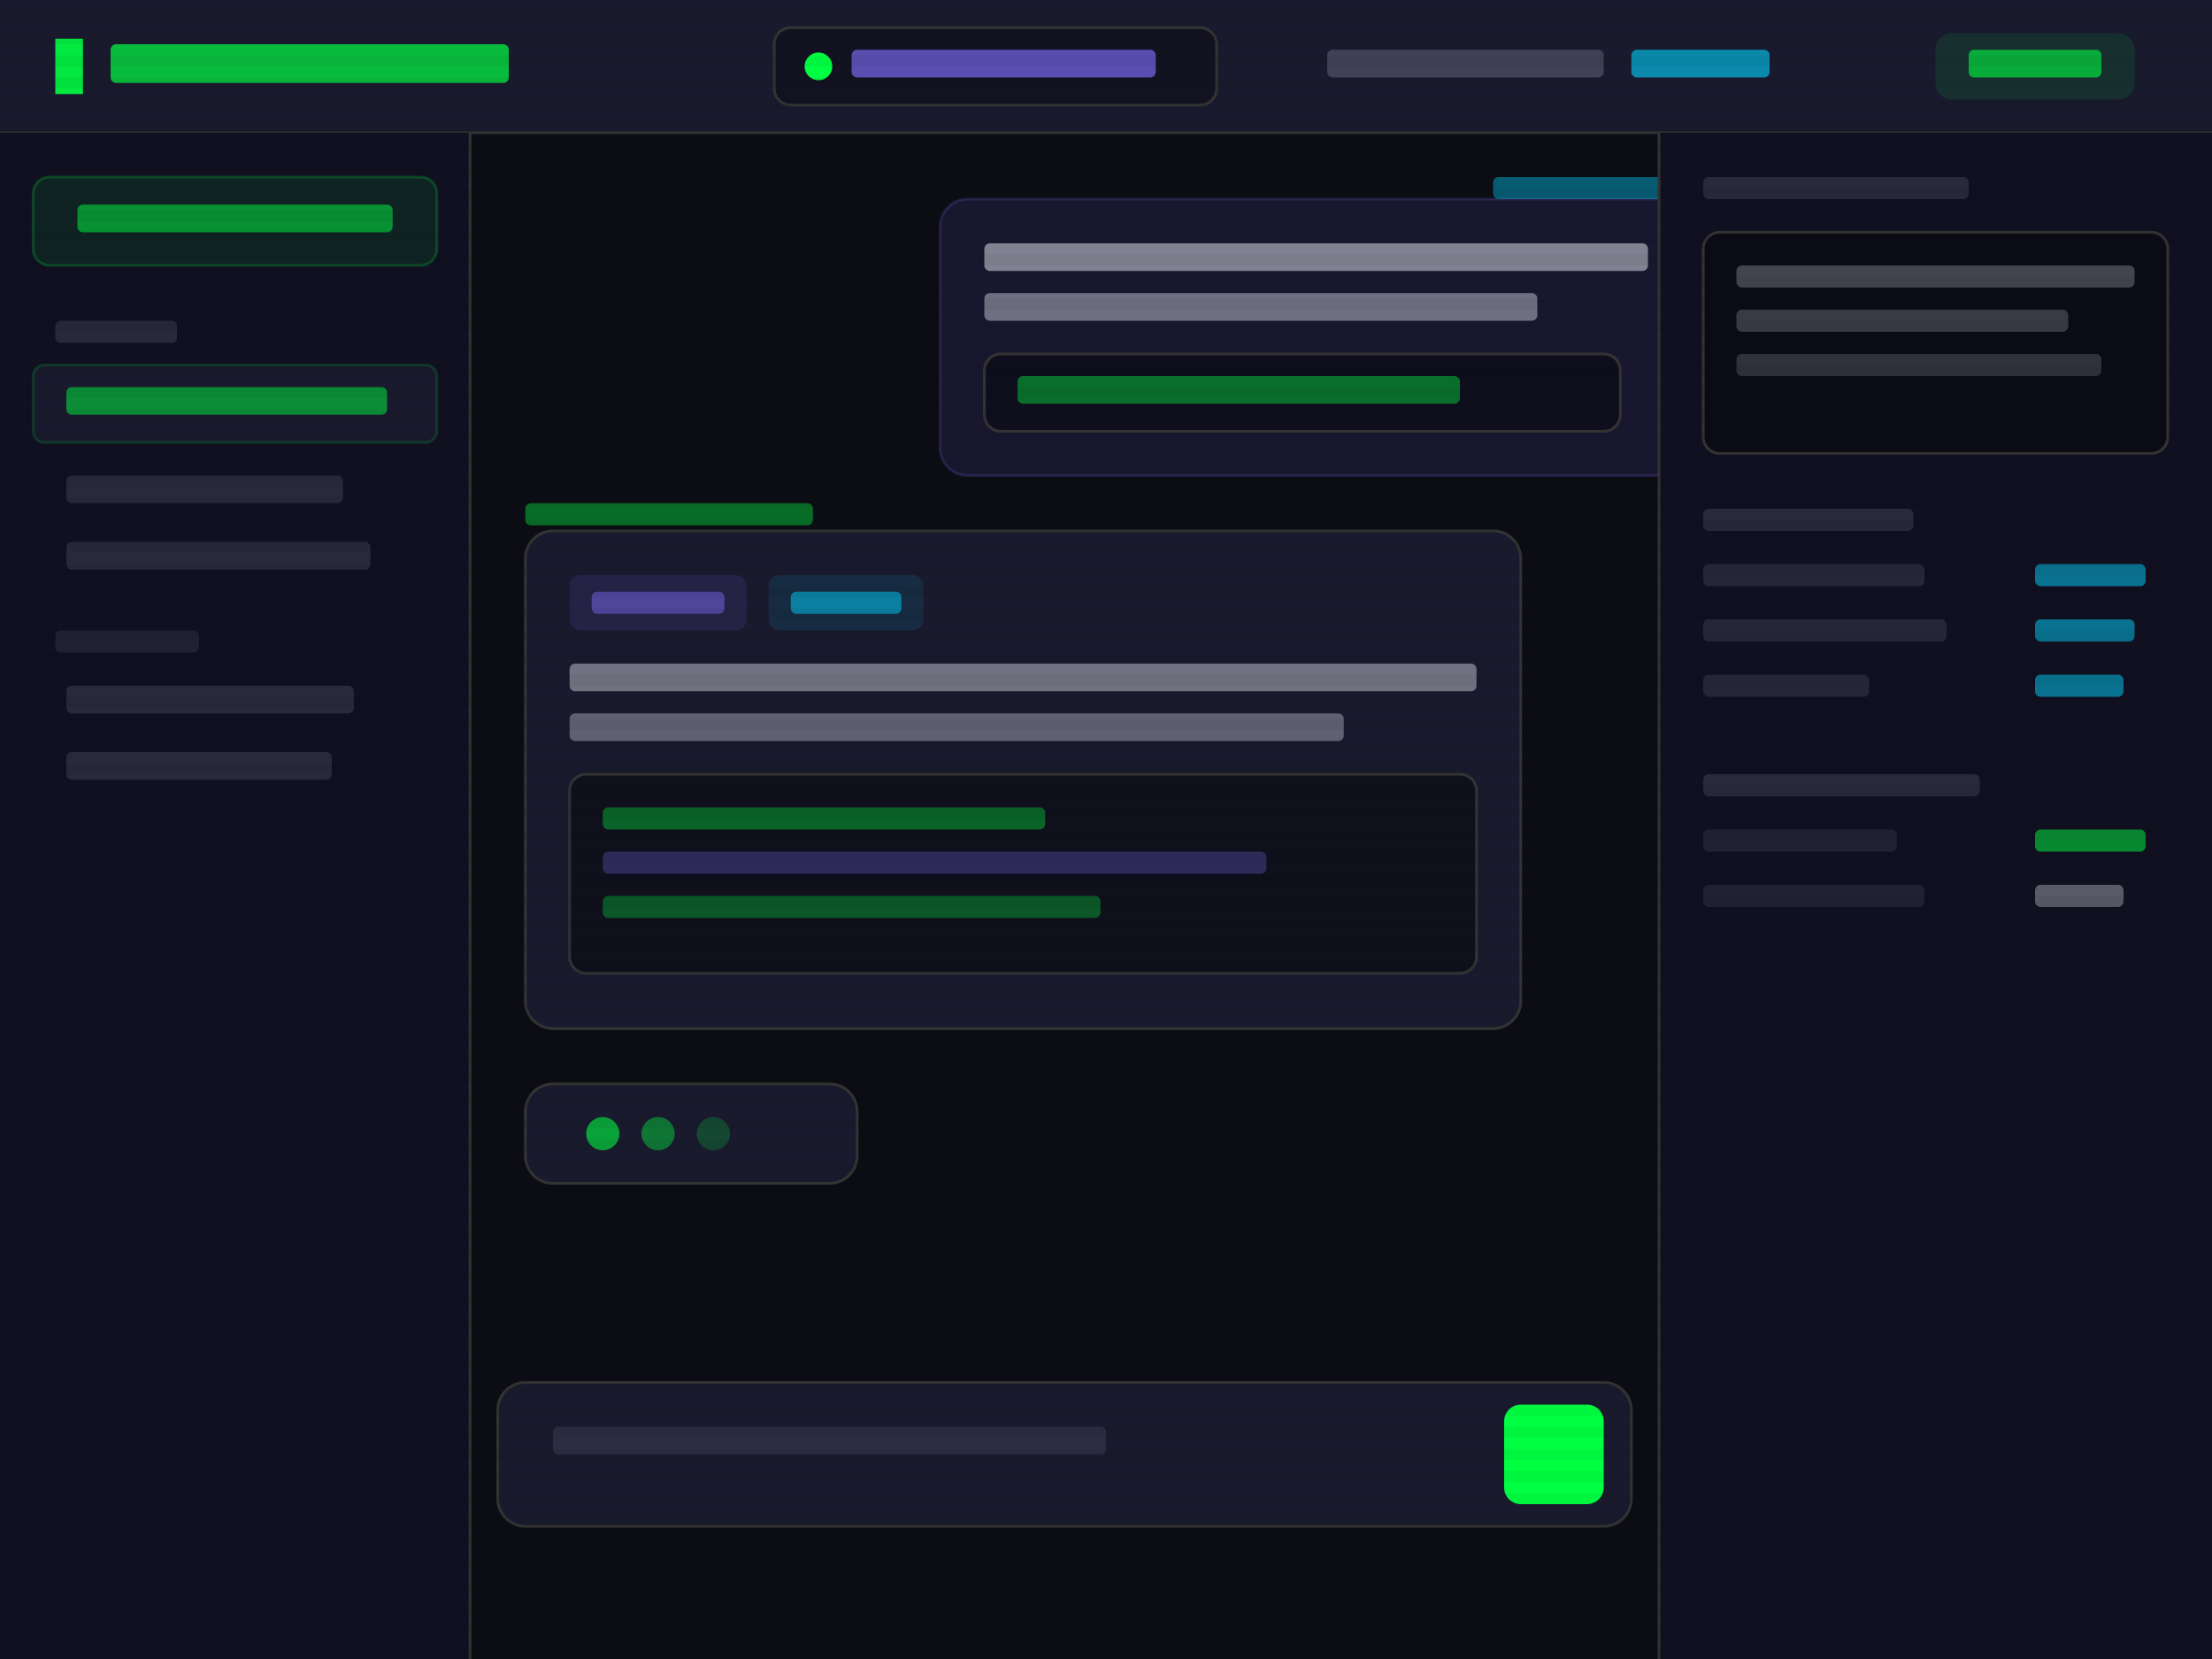
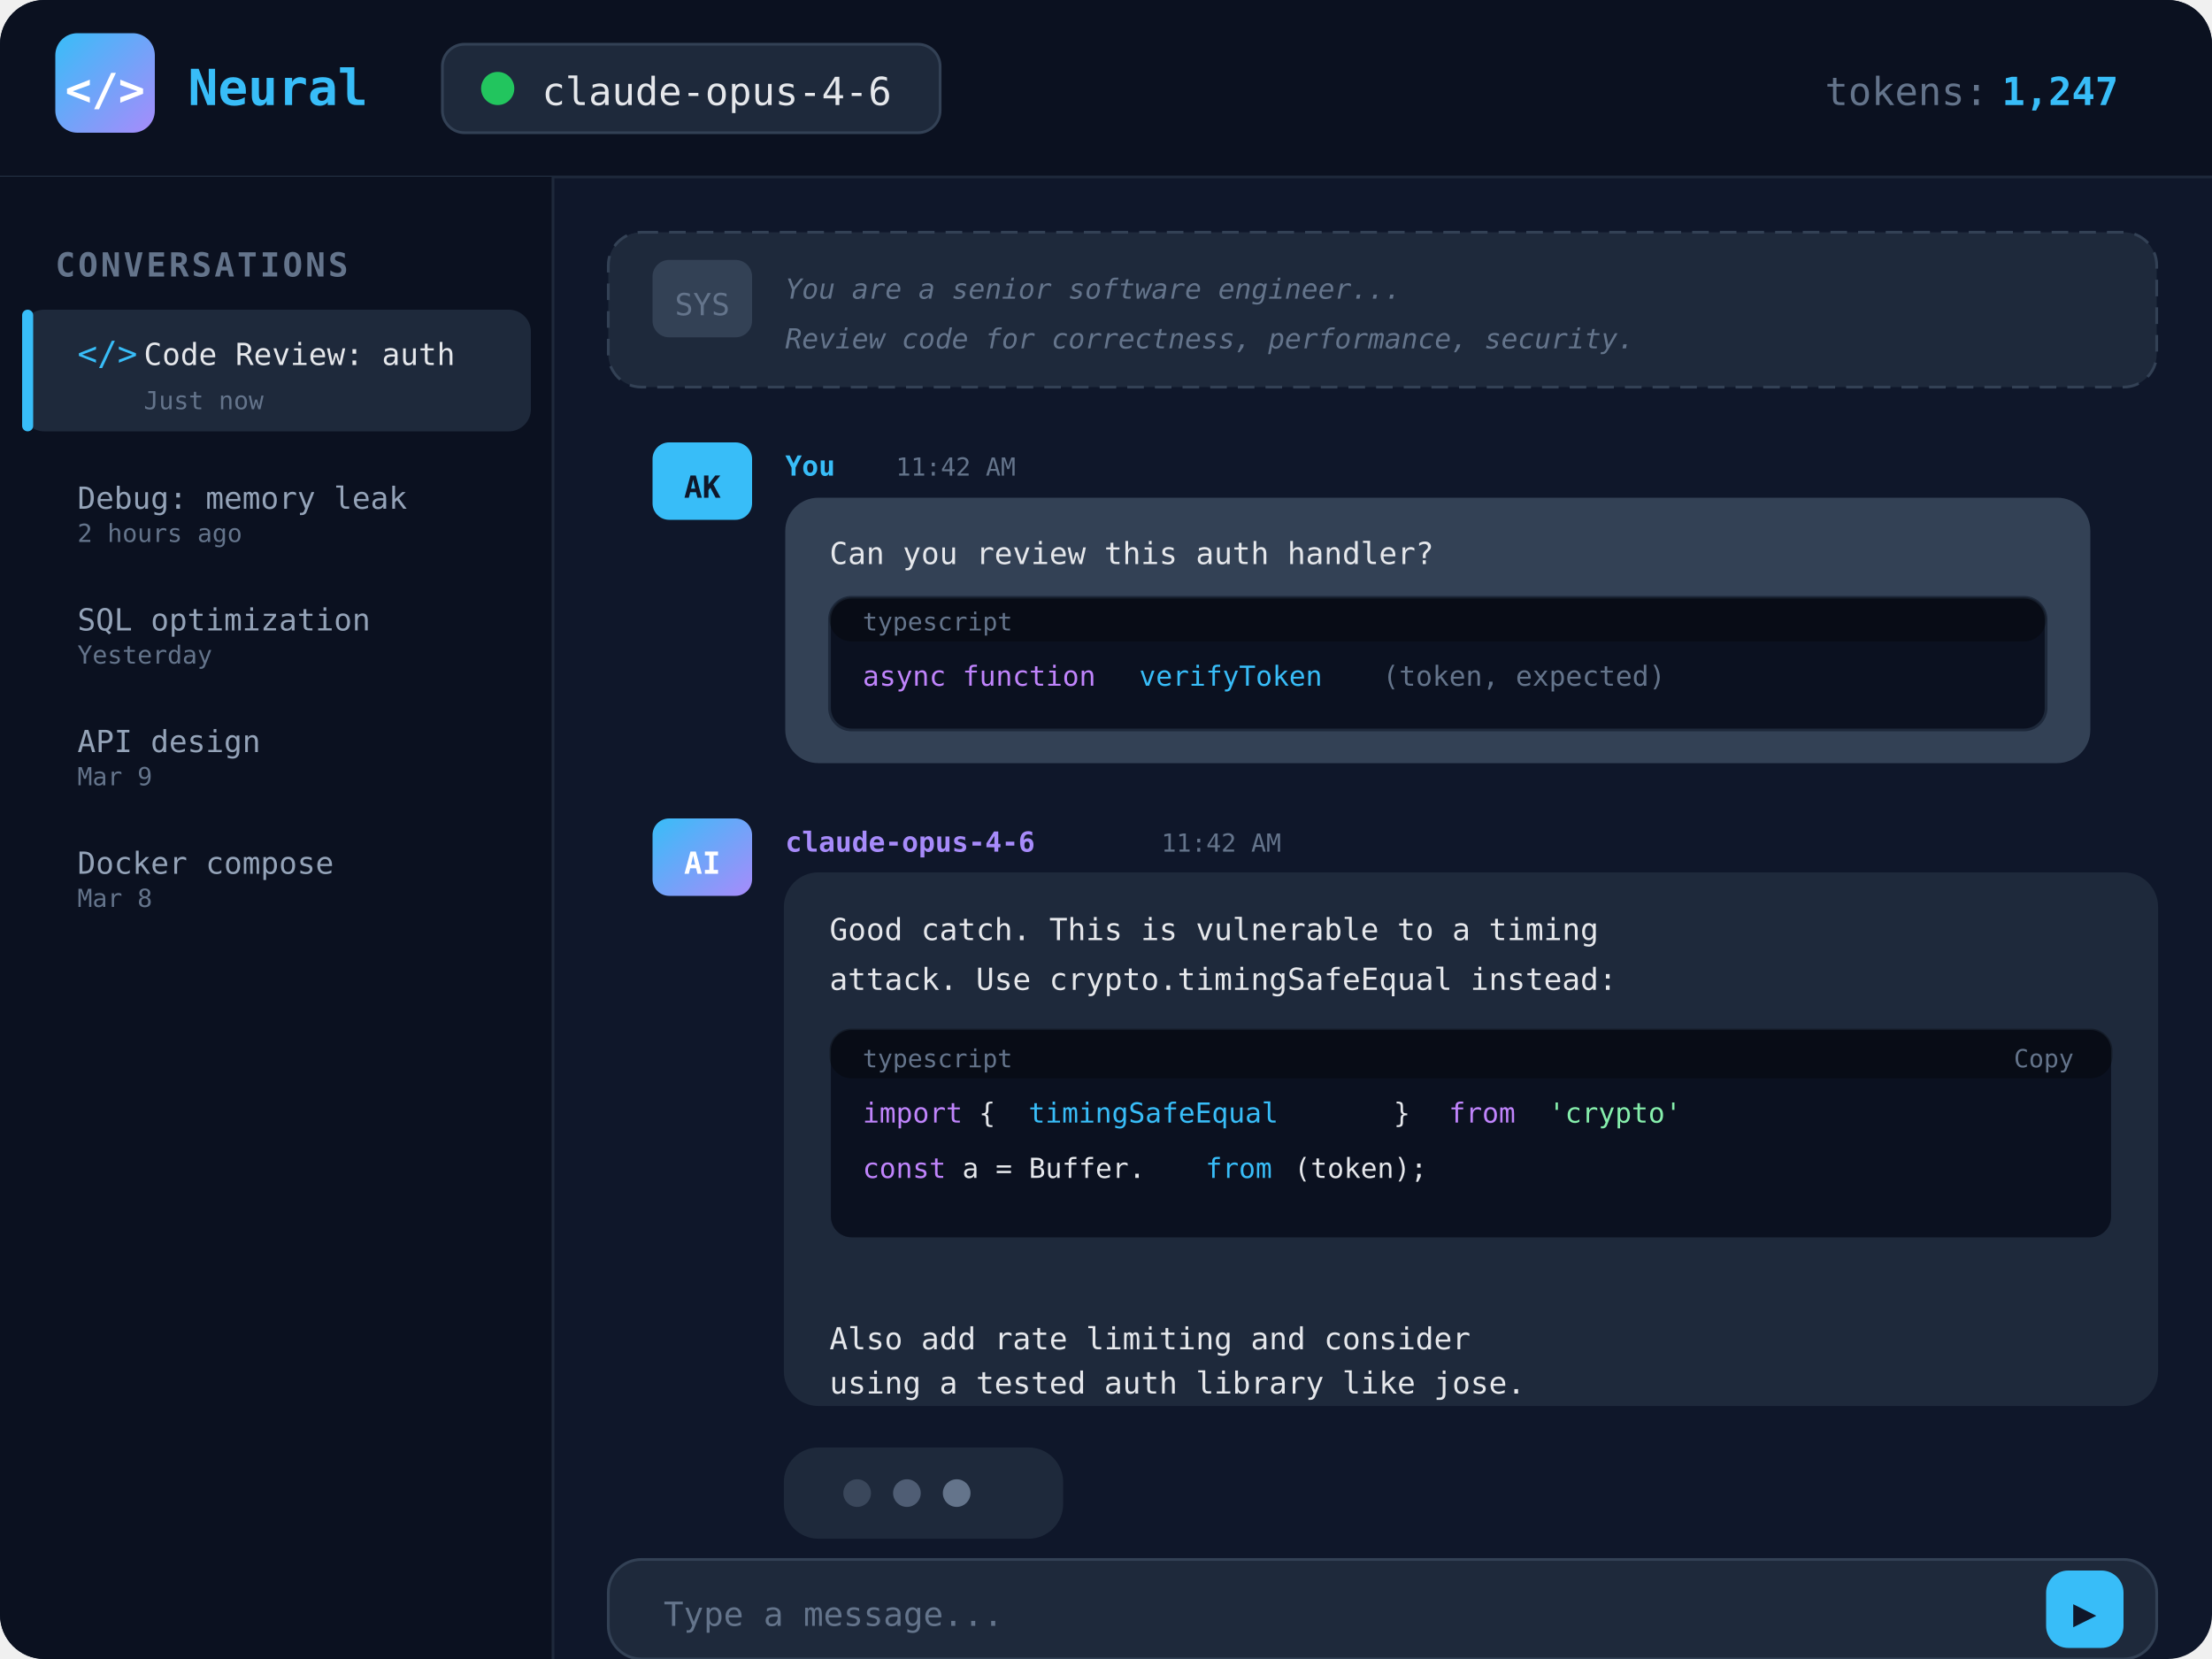
<svg xmlns="http://www.w3.org/2000/svg" viewBox="0 0 400 300" width="400" height="300">
-   <rect width="400" height="300" fill="#0c0c14" />
  <defs>
-     <pattern id="scanlines" width="4" height="4" patternUnits="userSpaceOnUse">
-       <rect width="4" height="2" fill="transparent" />
-       <rect y="2" width="4" height="2" fill="rgba(0,0,0,0.04)" />
-     </pattern>
+     <clipPath id="ai-clip">
+       <rect width="400" height="300" rx="8" />
+     </clipPath>
+     <linearGradient id="ai-grad" x1="0" y1="0" x2="1" y2="1">
+       <stop offset="0%" stop-color="#38BDF8" />
+       <stop offset="100%" stop-color="#A78BFA" />
+     </linearGradient>
  </defs>
-   <rect width="400" height="24" fill="#1a1a2e" />
-   <line x1="0" y1="24" x2="400" y2="24" stroke="#333" stroke-width="0.5" />
-   <rect x="10" y="7" width="5" height="10" fill="#00ff41" opacity="0.9" />
-   <rect x="20" y="8" width="72" height="7" rx="1" fill="#00ff41" opacity="0.7" />
-   <rect x="140" y="5" width="80" height="14" rx="3" fill="rgba(0,0,0,0.3)" stroke="#333" stroke-width="0.5" />
-   <circle cx="148" cy="12" r="2.5" fill="#00ff41" />
-   <rect x="154" y="9" width="55" height="5" rx="1" fill="#7b68ee" opacity="0.7" />
-   <rect x="240" y="9" width="50" height="5" rx="1" fill="#666680" opacity="0.5" />
-   <rect x="295" y="9" width="25" height="5" rx="1" fill="#00d4ff" opacity="0.6" />
-   <rect x="350" y="6" width="36" height="12" rx="3" fill="rgba(0,255,65,0.1)" />
-   <rect x="356" y="9" width="24" height="5" rx="1" fill="#00ff41" opacity="0.6" />
-   <rect x="0" y="24" width="85" height="276" fill="#101020" />
-   <line x1="85" y1="24" x2="85" y2="300" stroke="#333" stroke-width="0.5" />
-   <rect x="6" y="32" width="73" height="16" rx="3" fill="rgba(0,255,65,0.08)" stroke="rgba(0,255,65,0.2)" stroke-width="0.5" />
-   <rect x="14" y="37" width="57" height="5" rx="1" fill="#00ff41" opacity="0.5" />
-   <rect x="10" y="58" width="22" height="4" rx="1" fill="#666680" opacity="0.3" />
-   <rect x="6" y="66" width="73" height="14" rx="2" fill="#1a1a2e" stroke="rgba(0,255,65,0.15)" stroke-width="0.5" />
-   <rect x="12" y="70" width="58" height="5" rx="1" fill="#00ff41" opacity="0.5" />
-   <rect x="12" y="86" width="50" height="5" rx="1" fill="#666680" opacity="0.3" />
-   <rect x="12" y="98" width="55" height="5" rx="1" fill="#666680" opacity="0.3" />
-   <rect x="10" y="114" width="26" height="4" rx="1" fill="#666680" opacity="0.2" />
-   <rect x="12" y="124" width="52" height="5" rx="1" fill="#666680" opacity="0.3" />
-   <rect x="12" y="136" width="48" height="5" rx="1" fill="#666680" opacity="0.3" />
-   <rect x="170" y="36" width="135" height="50" rx="5" fill="rgba(123,104,238,0.12)" stroke="rgba(123,104,238,0.2)" stroke-width="0.5" />
-   <rect x="270" y="32" width="35" height="4" rx="1" fill="#00d4ff" opacity="0.4" />
-   <rect x="178" y="44" width="120" height="5" rx="1" fill="#c8c8d4" opacity="0.6" />
-   <rect x="178" y="53" width="100" height="5" rx="1" fill="#c8c8d4" opacity="0.5" />
-   <rect x="178" y="64" width="115" height="14" rx="3" fill="rgba(0,0,0,0.4)" stroke="#333" stroke-width="0.5" />
-   <rect x="184" y="68" width="80" height="5" rx="1" fill="#00ff41" opacity="0.4" />
-   <rect x="95" y="96" width="180" height="90" rx="5" fill="#1a1a2e" stroke="#333" stroke-width="0.5" />
-   <rect x="95" y="91" width="52" height="4" rx="1" fill="#00ff41" opacity="0.4" />
-   <rect x="103" y="104" width="32" height="10" rx="2" fill="rgba(123,104,238,0.12)" />
-   <rect x="107" y="107" width="24" height="4" rx="1" fill="#7b68ee" opacity="0.5" />
-   <rect x="139" y="104" width="28" height="10" rx="2" fill="rgba(0,212,255,0.1)" />
-   <rect x="143" y="107" width="20" height="4" rx="1" fill="#00d4ff" opacity="0.5" />
-   <rect x="103" y="120" width="164" height="5" rx="1" fill="#c8c8d4" opacity="0.5" />
-   <rect x="103" y="129" width="140" height="5" rx="1" fill="#c8c8d4" opacity="0.4" />
-   <rect x="103" y="140" width="164" height="36" rx="3" fill="rgba(0,0,0,0.4)" stroke="#333" stroke-width="0.5" />
-   <rect x="109" y="146" width="80" height="4" rx="1" fill="#00ff41" opacity="0.35" />
-   <rect x="109" y="154" width="120" height="4" rx="1" fill="#7b68ee" opacity="0.3" />
-   <rect x="109" y="162" width="90" height="4" rx="1" fill="#00ff41" opacity="0.3" />
-   <rect x="95" y="196" width="60" height="18" rx="5" fill="#1a1a2e" stroke="#333" stroke-width="0.5" />
-   <circle cx="109" cy="205" r="3" fill="#00ff41" opacity="0.6" />
-   <circle cx="119" cy="205" r="3" fill="#00ff41" opacity="0.4" />
-   <circle cx="129" cy="205" r="3" fill="#00ff41" opacity="0.2" />
-   <rect x="90" y="250" width="205" height="26" rx="5" fill="#1a1a2e" stroke="#333" stroke-width="0.5" />
-   <rect x="100" y="258" width="100" height="5" rx="1" fill="#666680" opacity="0.25" />
-   <rect x="272" y="254" width="18" height="18" rx="3" fill="#00ff41" />
-   <rect x="300" y="24" width="100" height="276" fill="#101020" />
-   <line x1="300" y1="24" x2="300" y2="300" stroke="#333" stroke-width="0.5" />
-   <rect x="308" y="32" width="48" height="4" rx="1" fill="#666680" opacity="0.3" />
-   <rect x="308" y="42" width="84" height="40" rx="3" fill="rgba(0,0,0,0.3)" stroke="#333" stroke-width="0.5" />
-   <rect x="314" y="48" width="72" height="4" rx="1" fill="#c8c8d4" opacity="0.3" />
-   <rect x="314" y="56" width="60" height="4" rx="1" fill="#c8c8d4" opacity="0.25" />
-   <rect x="314" y="64" width="66" height="4" rx="1" fill="#c8c8d4" opacity="0.2" />
-   <rect x="308" y="92" width="38" height="4" rx="1" fill="#666680" opacity="0.3" />
-   <rect x="308" y="102" width="40" height="4" rx="1" fill="#666680" opacity="0.25" />
-   <rect x="368" y="102" width="20" height="4" rx="1" fill="#00d4ff" opacity="0.5" />
-   <rect x="308" y="112" width="44" height="4" rx="1" fill="#666680" opacity="0.25" />
-   <rect x="368" y="112" width="18" height="4" rx="1" fill="#00d4ff" opacity="0.5" />
-   <rect x="308" y="122" width="30" height="4" rx="1" fill="#666680" opacity="0.25" />
-   <rect x="368" y="122" width="16" height="4" rx="1" fill="#00d4ff" opacity="0.5" />
-   <rect x="308" y="140" width="50" height="4" rx="1" fill="#666680" opacity="0.3" />
-   <rect x="308" y="150" width="35" height="4" rx="1" fill="#666680" opacity="0.2" />
-   <rect x="368" y="150" width="20" height="4" rx="1" fill="#00ff41" opacity="0.5" />
-   <rect x="308" y="160" width="40" height="4" rx="1" fill="#666680" opacity="0.2" />
-   <rect x="368" y="160" width="16" height="4" rx="1" fill="#c8c8d4" opacity="0.4" />
-   <rect width="400" height="300" fill="url(#scanlines)" />
+   <g clip-path="url(#ai-clip)">
+     <rect width="400" height="300" fill="#0F172A" />
+     <rect width="400" height="32" fill="#0B1120" />
+     <line x1="0" y1="32" x2="400" y2="32" stroke="#1E293B" stroke-width="0.5" />
+     <rect x="10" y="6" width="18" height="18" rx="4" fill="url(#ai-grad)" />
+     <text x="19" y="19" font-family="monospace" font-size="8" fill="#fff" text-anchor="middle" font-weight="700">&lt;/&gt;</text>
+     <text x="34" y="19" font-family="monospace" font-size="9" fill="#38BDF8" font-weight="700">Neural</text>
+     <rect x="80" y="8" width="90" height="16" rx="4" fill="#1E293B" stroke="#334155" stroke-width="0.5" />
+     <circle cx="90" cy="16" r="3" fill="#22C55E" />
+     <text x="98" y="19" font-family="monospace" font-size="7" fill="#E5E7EB">claude-opus-4-6</text>
+     <text x="330" y="19" font-family="monospace" font-size="7" fill="#64748B">tokens: </text>
+     <text x="362" y="19" font-family="monospace" font-size="7" fill="#38BDF8" font-weight="600">1,247</text>
+     <rect x="0" y="32" width="100" height="268" fill="#0B1120" />
+     <line x1="100" y1="32" x2="100" y2="300" stroke="#1E293B" stroke-width="0.5" />
+     <text x="10" y="50" font-family="monospace" font-size="6" fill="#64748B" font-weight="600" letter-spacing="0.5">CONVERSATIONS</text>
+     <rect x="4" y="56" width="92" height="22" rx="4" fill="#1E293B" />
+     <rect x="4" y="56" width="2" height="22" rx="1" fill="#38BDF8" />
+     <text x="14" y="66" font-family="monospace" font-size="6" fill="#38BDF8">&lt;/&gt;</text>
+     <text x="26" y="66" font-family="monospace" font-size="5.5" fill="#E5E7EB" font-weight="500">Code Review: auth</text>
+     <text x="26" y="74" font-family="monospace" font-size="4.5" fill="#64748B">Just now</text>
+     <text x="14" y="92" font-family="monospace" font-size="5.5" fill="#94A3B8">Debug: memory leak</text>
+     <text x="14" y="98" font-family="monospace" font-size="4.5" fill="#64748B">2 hours ago</text>
+     <text x="14" y="114" font-family="monospace" font-size="5.5" fill="#94A3B8">SQL optimization</text>
+     <text x="14" y="120" font-family="monospace" font-size="4.5" fill="#64748B">Yesterday</text>
+     <text x="14" y="136" font-family="monospace" font-size="5.5" fill="#94A3B8">API design</text>
+     <text x="14" y="142" font-family="monospace" font-size="4.5" fill="#64748B">Mar 9</text>
+     <text x="14" y="158" font-family="monospace" font-size="5.5" fill="#94A3B8">Docker compose</text>
+     <text x="14" y="164" font-family="monospace" font-size="4.5" fill="#64748B">Mar 8</text>
+     <rect x="110" y="42" width="280" height="28" rx="6" fill="#1E293B" stroke="#334155" stroke-width="0.5" stroke-dasharray="3,2" />
+     <rect x="118" y="47" width="18" height="14" rx="3" fill="#334155" />
+     <text x="127" y="57" font-family="monospace" font-size="5.5" fill="#64748B" text-anchor="middle">SYS</text>
+     <text x="142" y="54" font-family="monospace" font-size="5" fill="#64748B" font-style="italic">You are a senior software engineer...</text>
+     <text x="142" y="63" font-family="monospace" font-size="5" fill="#64748B" font-style="italic">Review code for correctness, performance, security.</text>
+     <rect x="118" y="80" width="18" height="14" rx="3" fill="#38BDF8" />
+     <text x="127" y="90" font-family="monospace" font-size="5.5" fill="#0F172A" text-anchor="middle" font-weight="700">AK</text>
+     <text x="142" y="86" font-family="monospace" font-size="5" fill="#38BDF8" font-weight="700">You</text>
+     <text x="162" y="86" font-family="monospace" font-size="4.5" fill="#64748B">11:42 AM</text>
+     <rect x="142" y="90" width="236" height="48" rx="6" fill="#334155" />
+     <text x="150" y="102" font-family="monospace" font-size="5.5" fill="#E5E7EB">Can you review this auth handler?</text>
+     <rect x="150" y="108" width="220" height="24" rx="4" fill="#0B1120" stroke="#1E293B" stroke-width="0.5" />
+     <rect x="150" y="108" width="220" height="8" rx="4" fill="rgba(0,0,0,0.3)" />
+     <text x="156" y="114" font-family="monospace" font-size="4.5" fill="#64748B">typescript</text>
+     <text x="156" y="124" font-family="monospace" font-size="5" fill="#C084FC">async function</text>
+     <text x="206" y="124" font-family="monospace" font-size="5" fill="#38BDF8">verifyToken</text>
+     <text x="250" y="124" font-family="monospace" font-size="5" fill="#64748B">(token, expected)</text>
+     <rect x="118" y="148" width="18" height="14" rx="3" fill="url(#ai-grad)" />
+     <text x="127" y="158" font-family="monospace" font-size="5.5" fill="#fff" text-anchor="middle" font-weight="700">AI</text>
+     <text x="142" y="154" font-family="monospace" font-size="5" fill="#A78BFA" font-weight="700">claude-opus-4-6</text>
+     <text x="210" y="154" font-family="monospace" font-size="4.5" fill="#64748B">11:42 AM</text>
+     <rect x="142" y="158" width="248" height="96" rx="6" fill="#1E293B" stroke="#1E293B" stroke-width="0.5" />
+     <text x="150" y="170" font-family="monospace" font-size="5.5" fill="#E5E7EB">Good catch. This is vulnerable to a timing</text>
+     <text x="150" y="179" font-family="monospace" font-size="5.5" fill="#E5E7EB">attack. Use crypto.timingSafeEqual instead:</text>
+     <rect x="150" y="186" width="232" height="38" rx="4" fill="#0B1120" stroke="#1E293B" stroke-width="0.5" />
+     <rect x="150" y="186" width="232" height="9" rx="4" fill="rgba(0,0,0,0.3)" />
+     <text x="156" y="193" font-family="monospace" font-size="4.5" fill="#64748B">typescript</text>
+     <text x="375" y="193" font-family="monospace" font-size="4.5" fill="#64748B" text-anchor="end">Copy</text>
+     <text x="156" y="203" font-family="monospace" font-size="5" fill="#C084FC">import</text>
+     <text x="177" y="203" font-family="monospace" font-size="5" fill="#E5E7EB">{ </text>
+     <text x="186" y="203" font-family="monospace" font-size="5" fill="#38BDF8">timingSafeEqual</text>
+     <text x="252" y="203" font-family="monospace" font-size="5" fill="#E5E7EB"> } </text>
+     <text x="262" y="203" font-family="monospace" font-size="5" fill="#C084FC">from</text>
+     <text x="280" y="203" font-family="monospace" font-size="5" fill="#86EFAC">'crypto'</text>
+     <text x="156" y="213" font-family="monospace" font-size="5" fill="#C084FC">const</text>
+     <text x="174" y="213" font-family="monospace" font-size="5" fill="#E5E7EB">a = Buffer.</text>
+     <text x="218" y="213" font-family="monospace" font-size="5" fill="#38BDF8">from</text>
+     <text x="234" y="213" font-family="monospace" font-size="5" fill="#E5E7EB">(token);</text>
+     <text x="150" y="244" font-family="monospace" font-size="5.5" fill="#E5E7EB">Also add rate limiting and consider</text>
+     <text x="150" y="252" font-family="monospace" font-size="5.5" fill="#E5E7EB">using a tested auth library like jose.</text>
+     <rect x="142" y="262" width="50" height="16" rx="6" fill="#1E293B" stroke="#1E293B" stroke-width="0.5" />
+     <circle cx="155" cy="270" r="2.5" fill="#64748B" opacity="0.4" />
+     <circle cx="164" cy="270" r="2.5" fill="#64748B" opacity="0.7" />
+     <circle cx="173" cy="270" r="2.5" fill="#64748B" opacity="1" />
+     <rect x="110" y="282" width="280" height="18" rx="6" fill="#1E293B" stroke="#334155" stroke-width="0.5" />
+     <text x="120" y="294" font-family="monospace" font-size="6" fill="#64748B">Type a message...</text>
+     <rect x="370" y="284" width="14" height="14" rx="4" fill="#38BDF8" />
+     <text x="377" y="294" font-family="monospace" font-size="7" fill="#0F172A" text-anchor="middle">▶</text>
+   </g>
</svg>
